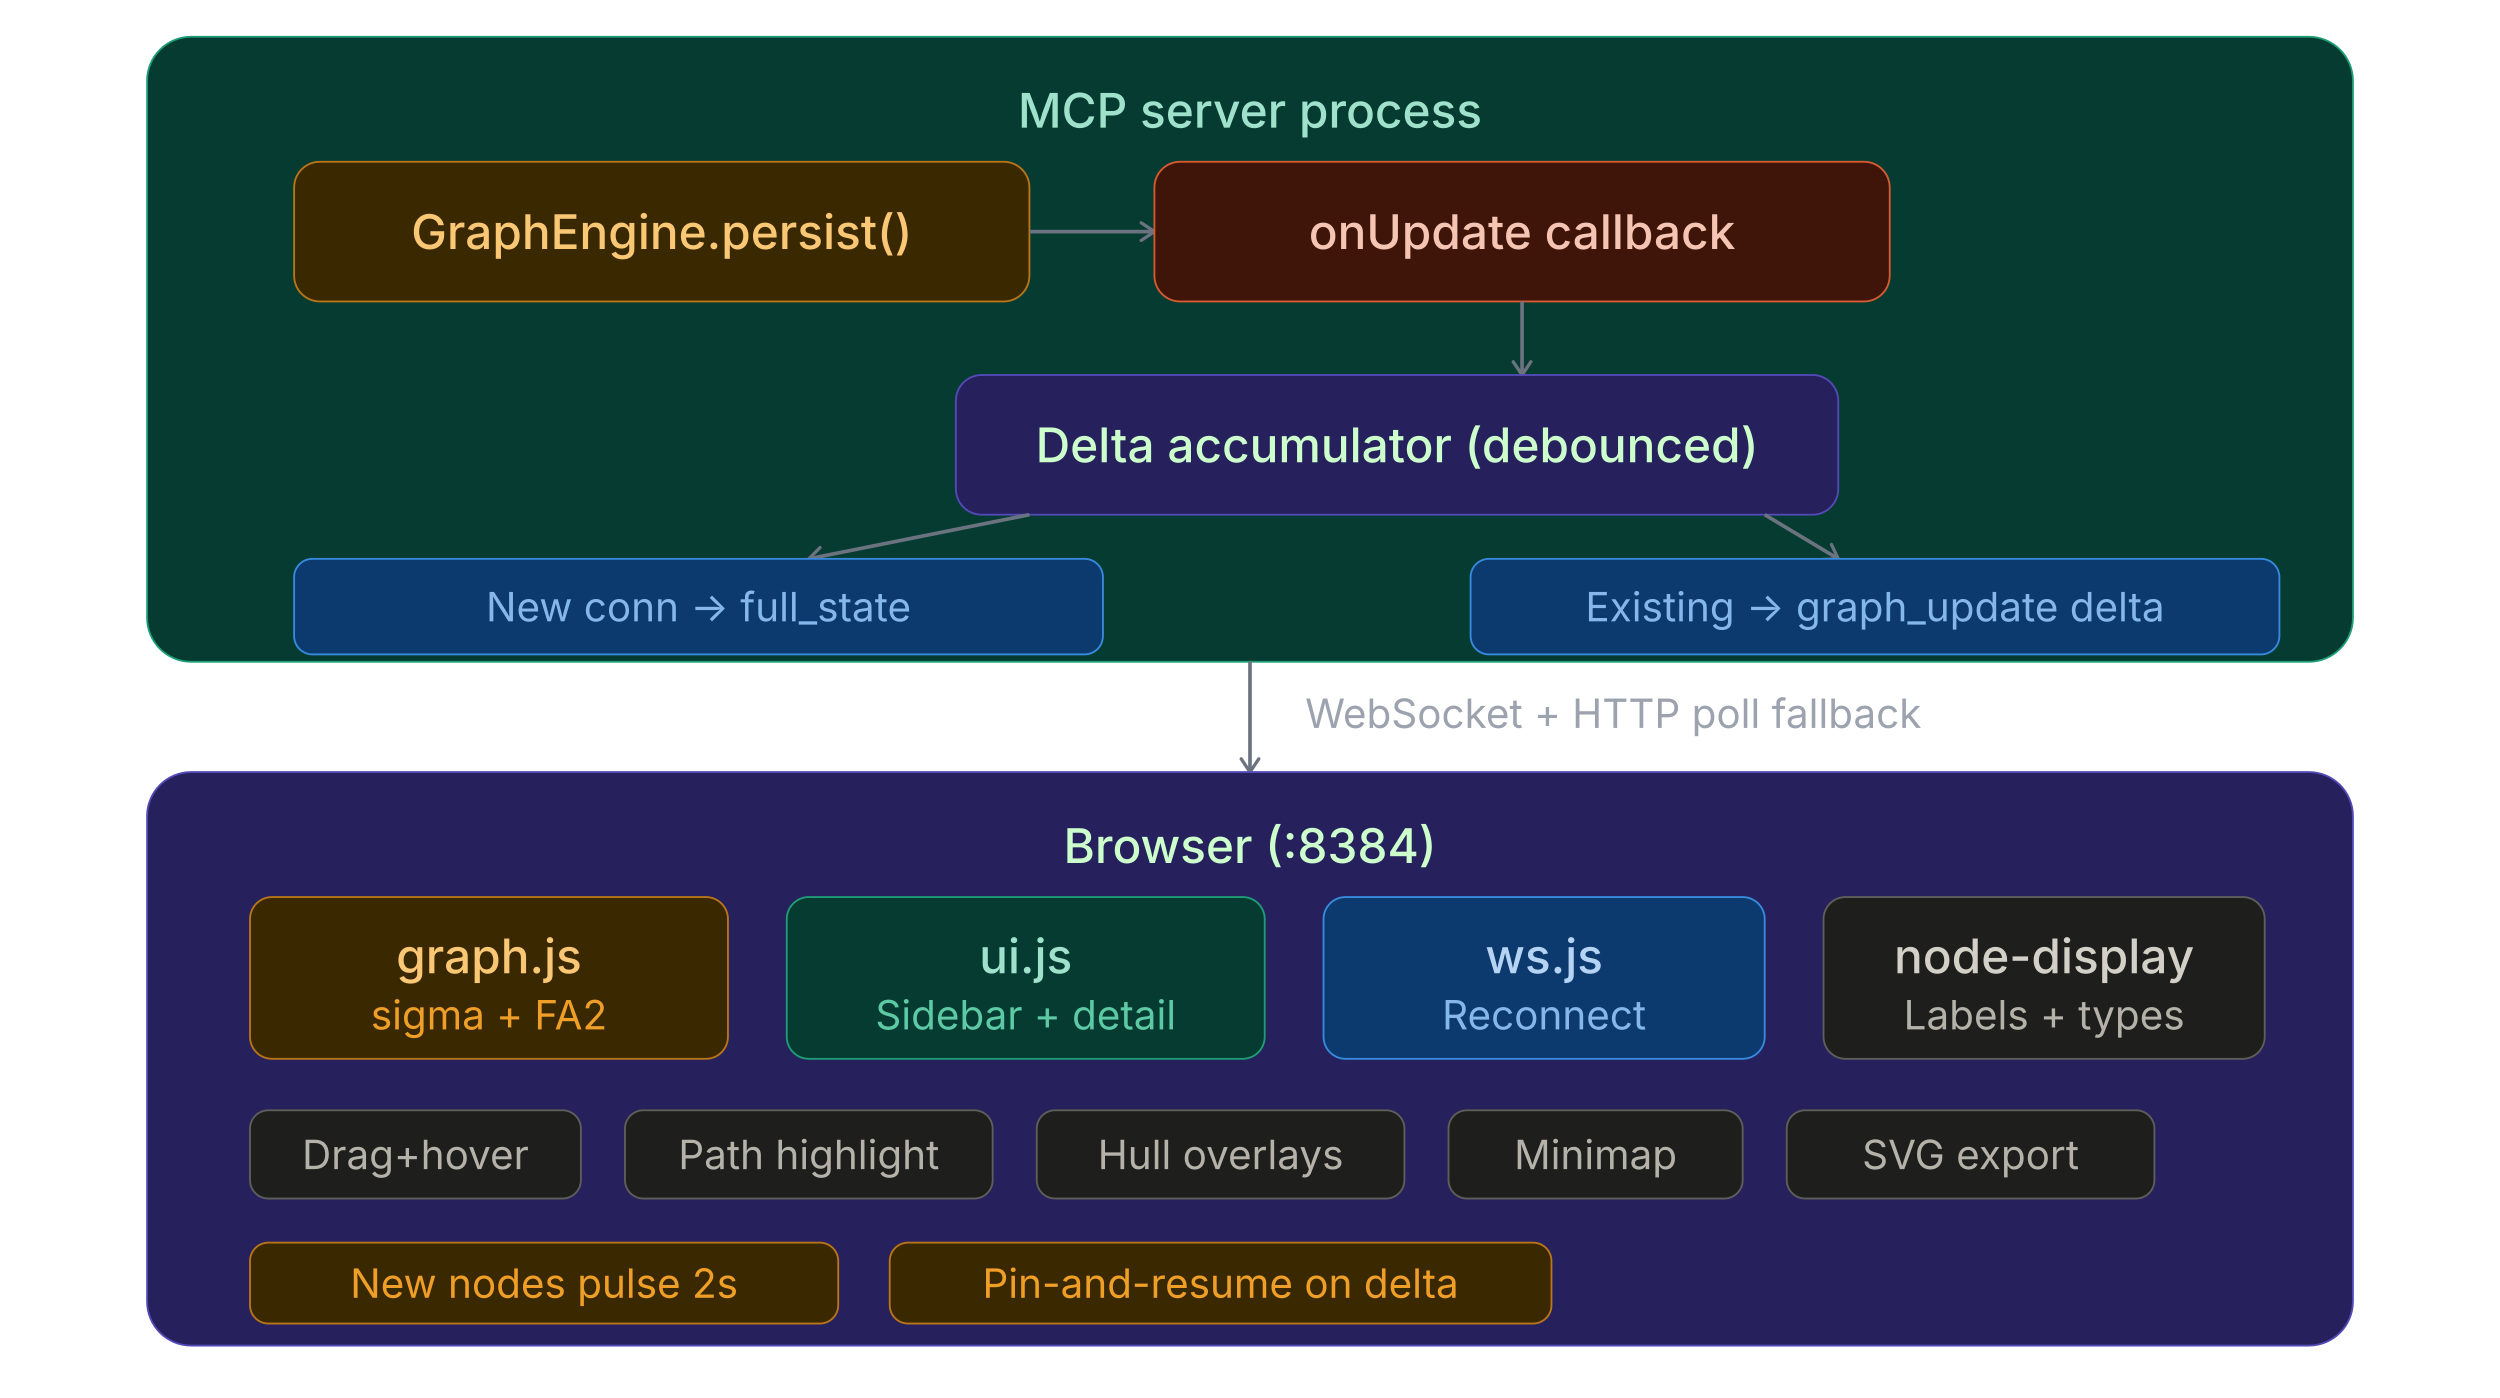
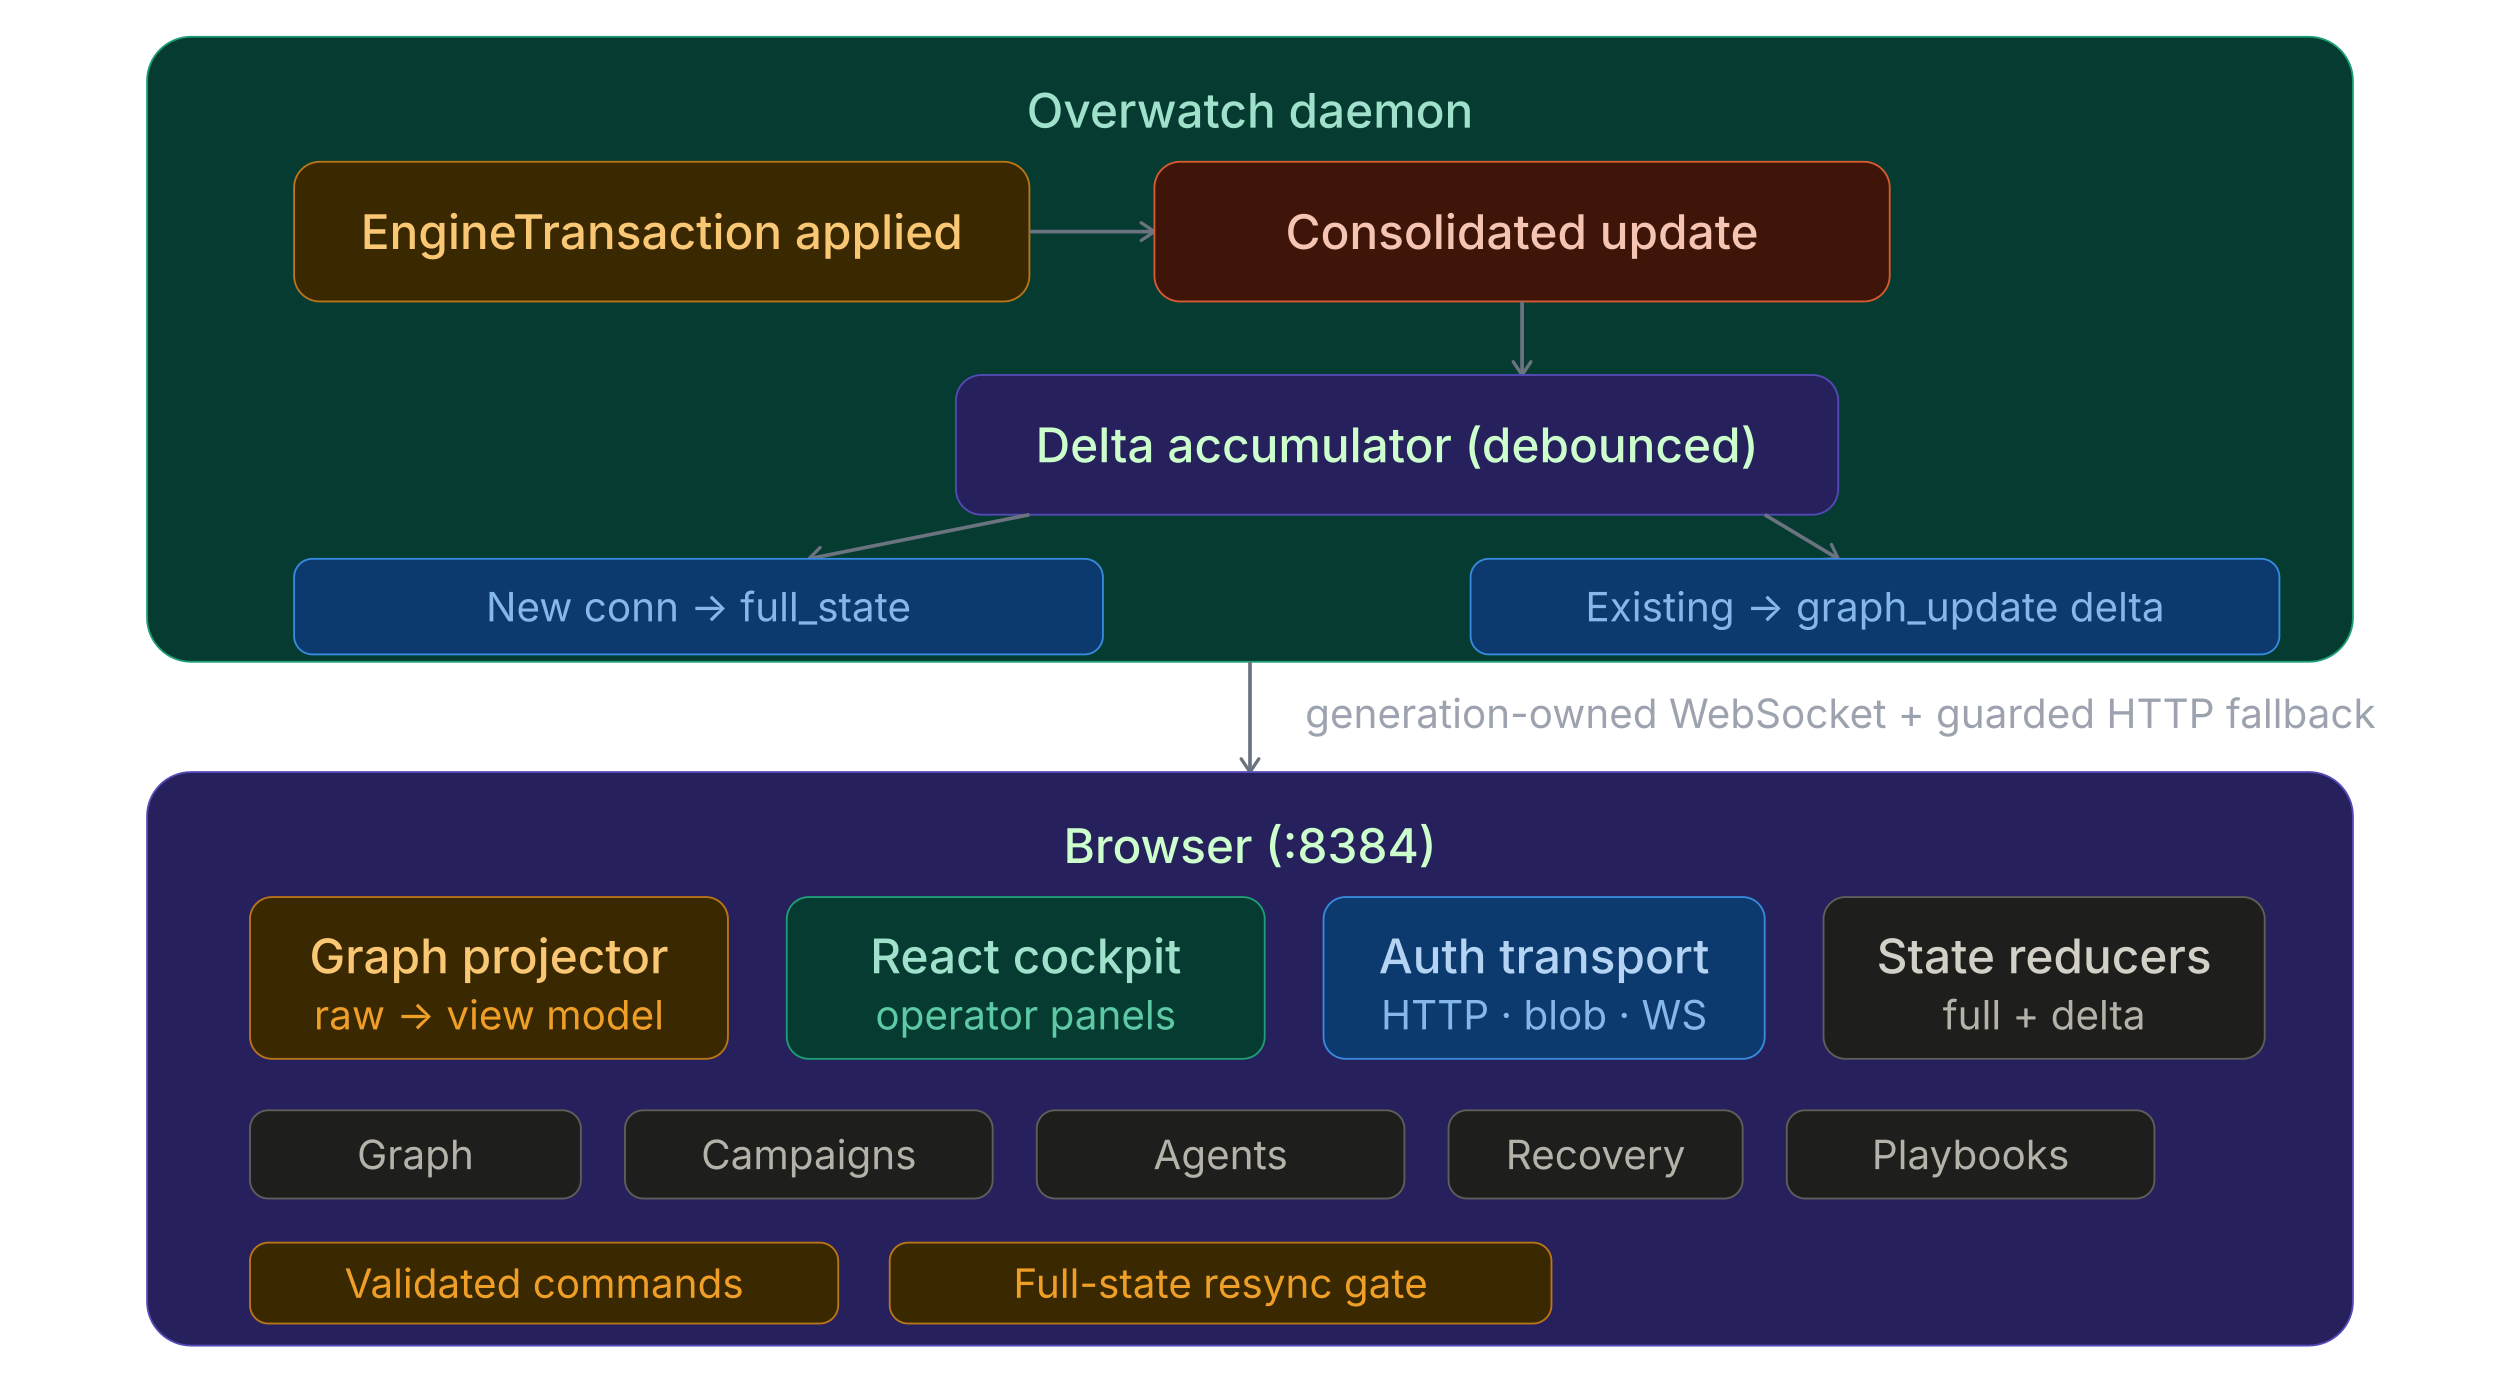
<svg xmlns="http://www.w3.org/2000/svg" viewBox="0 0 680 380">
  <style>
  text{font-family:'Inter',-apple-system,BlinkMacSystemFont,sans-serif}
  .th{font-size:13px;font-weight:500;fill:#e0e0e0}
  .ts{font-size:11px;fill:#9ca3af}
  .arr{stroke:#6b7280;stroke-width:1}
  .n-purple rect{fill:#26215C;stroke:#534AB7;stroke-width:.5}
  .n-purple .th{fill:#CCFFCC}.n-purple .ts{fill:#AFA9EC}
  .n-blue rect{fill:#0C3A6E;stroke:#378ADD;stroke-width:.5}
  .n-blue .th{fill:#B5D4F4}.n-blue .ts{fill:#85B7EB}
  .n-teal rect{fill:#053B30;stroke:#1D9E75;stroke-width:.5}
  .n-teal .th{fill:#9FE1CB}.n-teal .ts{fill:#5DCAA5}
  .n-amber rect{fill:#3A2800;stroke:#BA7517;stroke-width:.5}
  .n-amber .th{fill:#FAC775}.n-amber .ts{fill:#EF9F27}
  .n-coral rect{fill:#3E1508;stroke:#D85A30;stroke-width:.5}
  .n-coral .th{fill:#F5C4B3}.n-coral .ts{fill:#F0997B}
  .n-pink rect{fill:#3E1028;stroke:#D4537E;stroke-width:.5}
  .n-pink .th{fill:#F4C0D1}.n-pink .ts{fill:#ED93B1}
  .n-gray rect{fill:#1e1e1c;stroke:#5F5E5A;stroke-width:.5}
  .n-gray .th{fill:#D3D1C7}.n-gray .ts{fill:#B4B2A9}
  .n-red rect{fill:#3A0F0F;stroke:#A32D2D;stroke-width:.5}
  .n-red .th{fill:#F7C1C1}.n-red .ts{fill:#F09595}
</style>
  <rect width="100%" height="100%" fill="transparent" rx="6" />
  <defs>
    <marker id="arr" viewBox="0 0 10 10" refX="8" refY="5" markerWidth="6" markerHeight="6" orient="auto-start-reverse">
      <path d="M2 1L8 5L2 9" fill="none" stroke="context-stroke" stroke-width="1.5" stroke-linecap="round" stroke-linejoin="round" />
    </marker>
  </defs>
  <g class="n-teal">
    <rect x="40" y="10" width="600" height="170" rx="12" />
-     <text class="th" x="340" y="30" text-anchor="middle" dominant-baseline="central">MCP server process</text>
+     <text class="th" x="340" y="30" text-anchor="middle" dominant-baseline="central">Overwatch daemon</text>
  </g>
  <g class="n-amber">
    <rect x="80" y="44" width="200" height="38" rx="7" />
-     <text class="th" x="180" y="63" text-anchor="middle" dominant-baseline="central">GraphEngine.persist()</text>
+     <text class="th" x="180" y="63" text-anchor="middle" dominant-baseline="central">EngineTransaction applied</text>
  </g>
  <line x1="280" y1="63" x2="314" y2="63" class="arr" marker-end="url(#arr)" />
  <g class="n-coral">
    <rect x="314" y="44" width="200" height="38" rx="7" />
-     <text class="th" x="414" y="63" text-anchor="middle" dominant-baseline="central">onUpdate callback</text>
+     <text class="th" x="414" y="63" text-anchor="middle" dominant-baseline="central">Consolidated update</text>
  </g>
  <line x1="414" y1="82" x2="414" y2="102" class="arr" marker-end="url(#arr)" />
  <g class="n-purple">
    <rect x="260" y="102" width="240" height="38" rx="7" />
    <text class="th" x="380" y="121" text-anchor="middle" dominant-baseline="central">Delta accumulator (debounced)</text>
  </g>
  <line x1="280" y1="140" x2="220" y2="152" class="arr" marker-end="url(#arr)" />
  <line x1="480" y1="140" x2="500" y2="152" class="arr" marker-end="url(#arr)" />
  <g class="n-blue">
    <rect x="80" y="152" width="220" height="26" rx="5" />
    <text class="ts" x="190" y="165" text-anchor="middle" dominant-baseline="central">New conn → full_state</text>
  </g>
  <g class="n-blue">
    <rect x="400" y="152" width="220" height="26" rx="5" />
    <text class="ts" x="510" y="165" text-anchor="middle" dominant-baseline="central">Existing → graph_update delta</text>
  </g>
  <line x1="340" y1="180" x2="340" y2="210" class="arr" marker-end="url(#arr)" />
-   <text class="ts" x="355" y="198" text-anchor="start">WebSocket + HTTP poll fallback</text>
+   <text class="ts" x="355" y="198" text-anchor="start">generation-owned WebSocket + guarded HTTP fallback</text>
  <g class="n-purple">
    <rect x="40" y="210" width="600" height="156" rx="12" />
    <text class="th" x="340" y="230" text-anchor="middle" dominant-baseline="central">Browser (:8384)</text>
  </g>
  <g class="n-amber">
    <rect x="68" y="244" width="130" height="44" rx="6" />
-     <text class="th" x="133" y="260" text-anchor="middle" dominant-baseline="central">graph.js</text>
-     <text class="ts" x="133" y="276" text-anchor="middle" dominant-baseline="central">sigma + FA2</text>
+     <text class="th" x="133" y="260" text-anchor="middle" dominant-baseline="central">Graph projector</text>
+     <text class="ts" x="133" y="276" text-anchor="middle" dominant-baseline="central">raw → view model</text>
  </g>
  <g class="n-teal">
    <rect x="214" y="244" width="130" height="44" rx="6" />
-     <text class="th" x="279" y="260" text-anchor="middle" dominant-baseline="central">ui.js</text>
-     <text class="ts" x="279" y="276" text-anchor="middle" dominant-baseline="central">Sidebar + detail</text>
+     <text class="th" x="279" y="260" text-anchor="middle" dominant-baseline="central">React cockpit</text>
+     <text class="ts" x="279" y="276" text-anchor="middle" dominant-baseline="central">operator panels</text>
  </g>
  <g class="n-blue">
    <rect x="360" y="244" width="120" height="44" rx="6" />
-     <text class="th" x="420" y="260" text-anchor="middle" dominant-baseline="central">ws.js</text>
-     <text class="ts" x="420" y="276" text-anchor="middle" dominant-baseline="central">Reconnect</text>
+     <text class="th" x="420" y="260" text-anchor="middle" dominant-baseline="central">Auth transport</text>
+     <text class="ts" x="420" y="276" text-anchor="middle" dominant-baseline="central">HTTP · blob · WS</text>
  </g>
  <g class="n-gray">
    <rect x="496" y="244" width="120" height="44" rx="6" />
-     <text class="th" x="556" y="260" text-anchor="middle" dominant-baseline="central">node-display</text>
-     <text class="ts" x="556" y="276" text-anchor="middle" dominant-baseline="central">Labels + types</text>
+     <text class="th" x="556" y="260" text-anchor="middle" dominant-baseline="central">State reducers</text>
+     <text class="ts" x="556" y="276" text-anchor="middle" dominant-baseline="central">full + delta</text>
  </g>
  <g class="n-gray">
    <rect x="68" y="302" width="90" height="24" rx="5" />
-     <text class="ts" x="113" y="314" text-anchor="middle" dominant-baseline="central">Drag+hover</text>
+     <text class="ts" x="113" y="314" text-anchor="middle" dominant-baseline="central">Graph</text>
  </g>
  <g class="n-gray">
    <rect x="170" y="302" width="100" height="24" rx="5" />
-     <text class="ts" x="220" y="314" text-anchor="middle" dominant-baseline="central">Path highlight</text>
+     <text class="ts" x="220" y="314" text-anchor="middle" dominant-baseline="central">Campaigns</text>
  </g>
  <g class="n-gray">
    <rect x="282" y="302" width="100" height="24" rx="5" />
-     <text class="ts" x="332" y="314" text-anchor="middle" dominant-baseline="central">Hull overlays</text>
+     <text class="ts" x="332" y="314" text-anchor="middle" dominant-baseline="central">Agents</text>
  </g>
  <g class="n-gray">
    <rect x="394" y="302" width="80" height="24" rx="5" />
-     <text class="ts" x="434" y="314" text-anchor="middle" dominant-baseline="central">Minimap</text>
+     <text class="ts" x="434" y="314" text-anchor="middle" dominant-baseline="central">Recovery</text>
  </g>
  <g class="n-gray">
    <rect x="486" y="302" width="100" height="24" rx="5" />
-     <text class="ts" x="536" y="314" text-anchor="middle" dominant-baseline="central">SVG export</text>
+     <text class="ts" x="536" y="314" text-anchor="middle" dominant-baseline="central">Playbooks</text>
  </g>
  <g class="n-amber">
    <rect x="68" y="338" width="160" height="22" rx="5" />
-     <text class="ts" x="148" y="349" text-anchor="middle" dominant-baseline="central">New nodes pulse 2s</text>
+     <text class="ts" x="148" y="349" text-anchor="middle" dominant-baseline="central">Validated commands</text>
  </g>
  <g class="n-amber">
    <rect x="242" y="338" width="180" height="22" rx="5" />
-     <text class="ts" x="332" y="349" text-anchor="middle" dominant-baseline="central">Pin-and-resume on delta</text>
+     <text class="ts" x="332" y="349" text-anchor="middle" dominant-baseline="central">Full-state resync gate</text>
  </g>
</svg>
